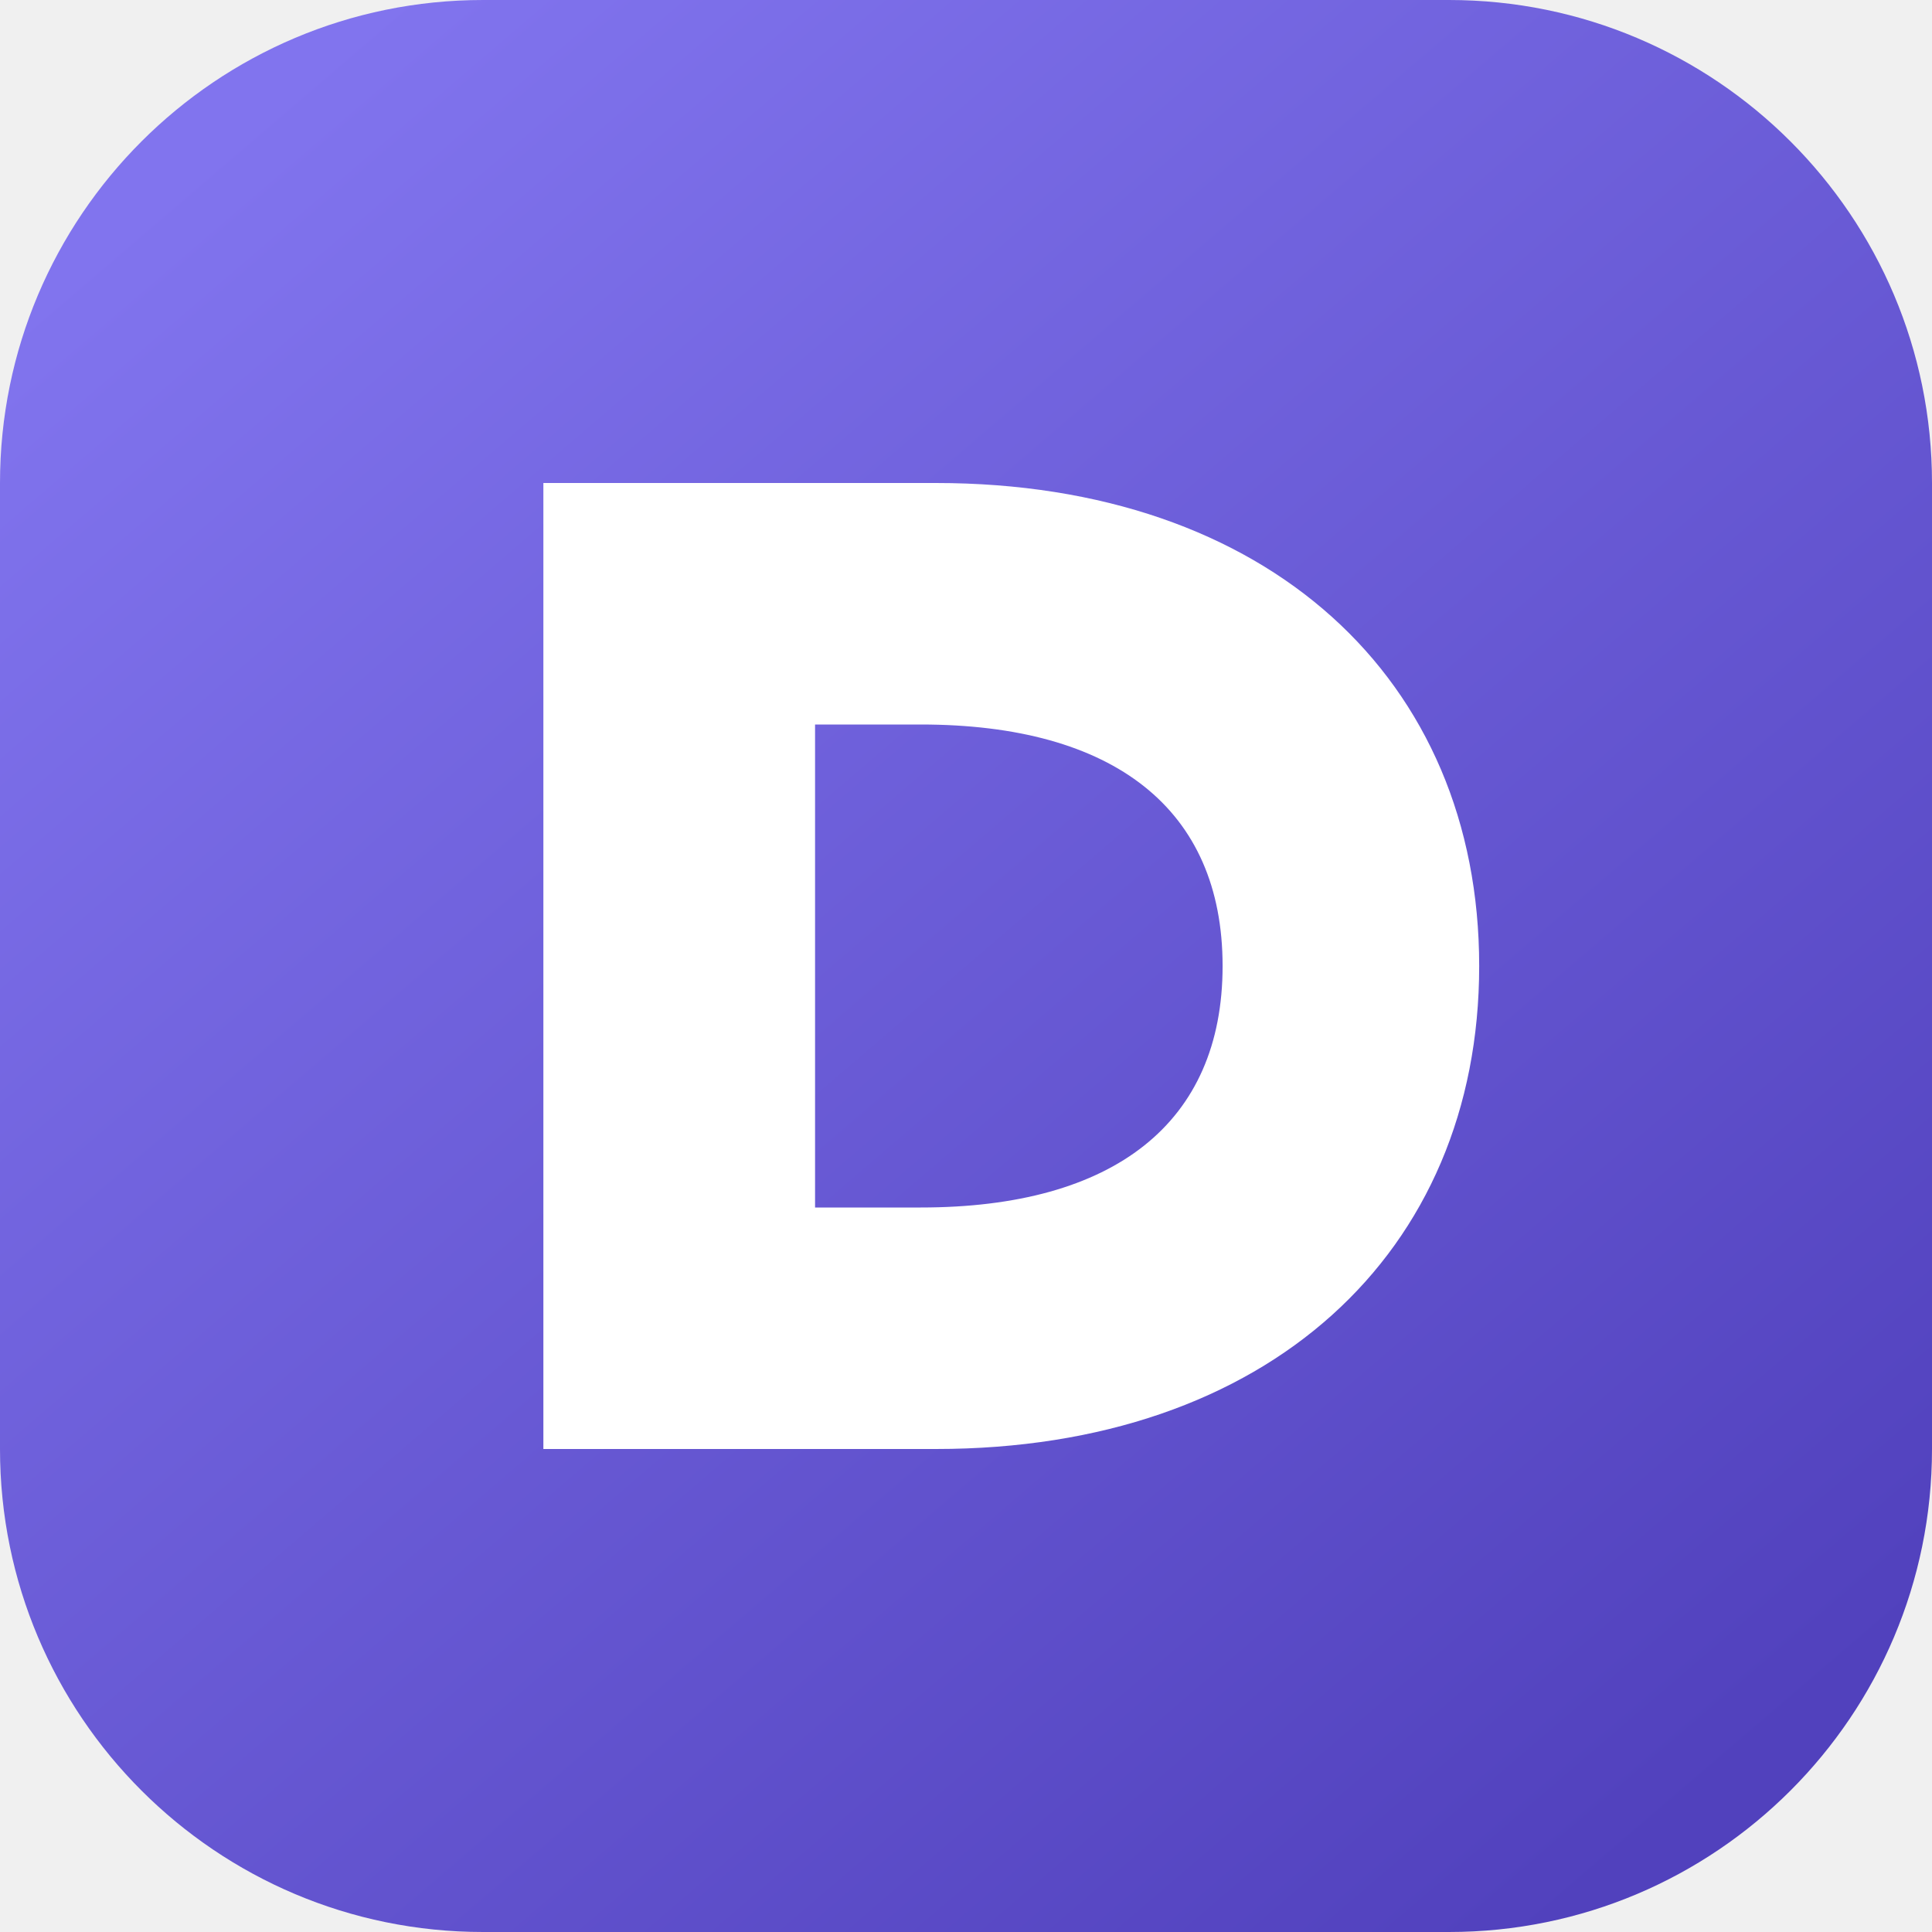
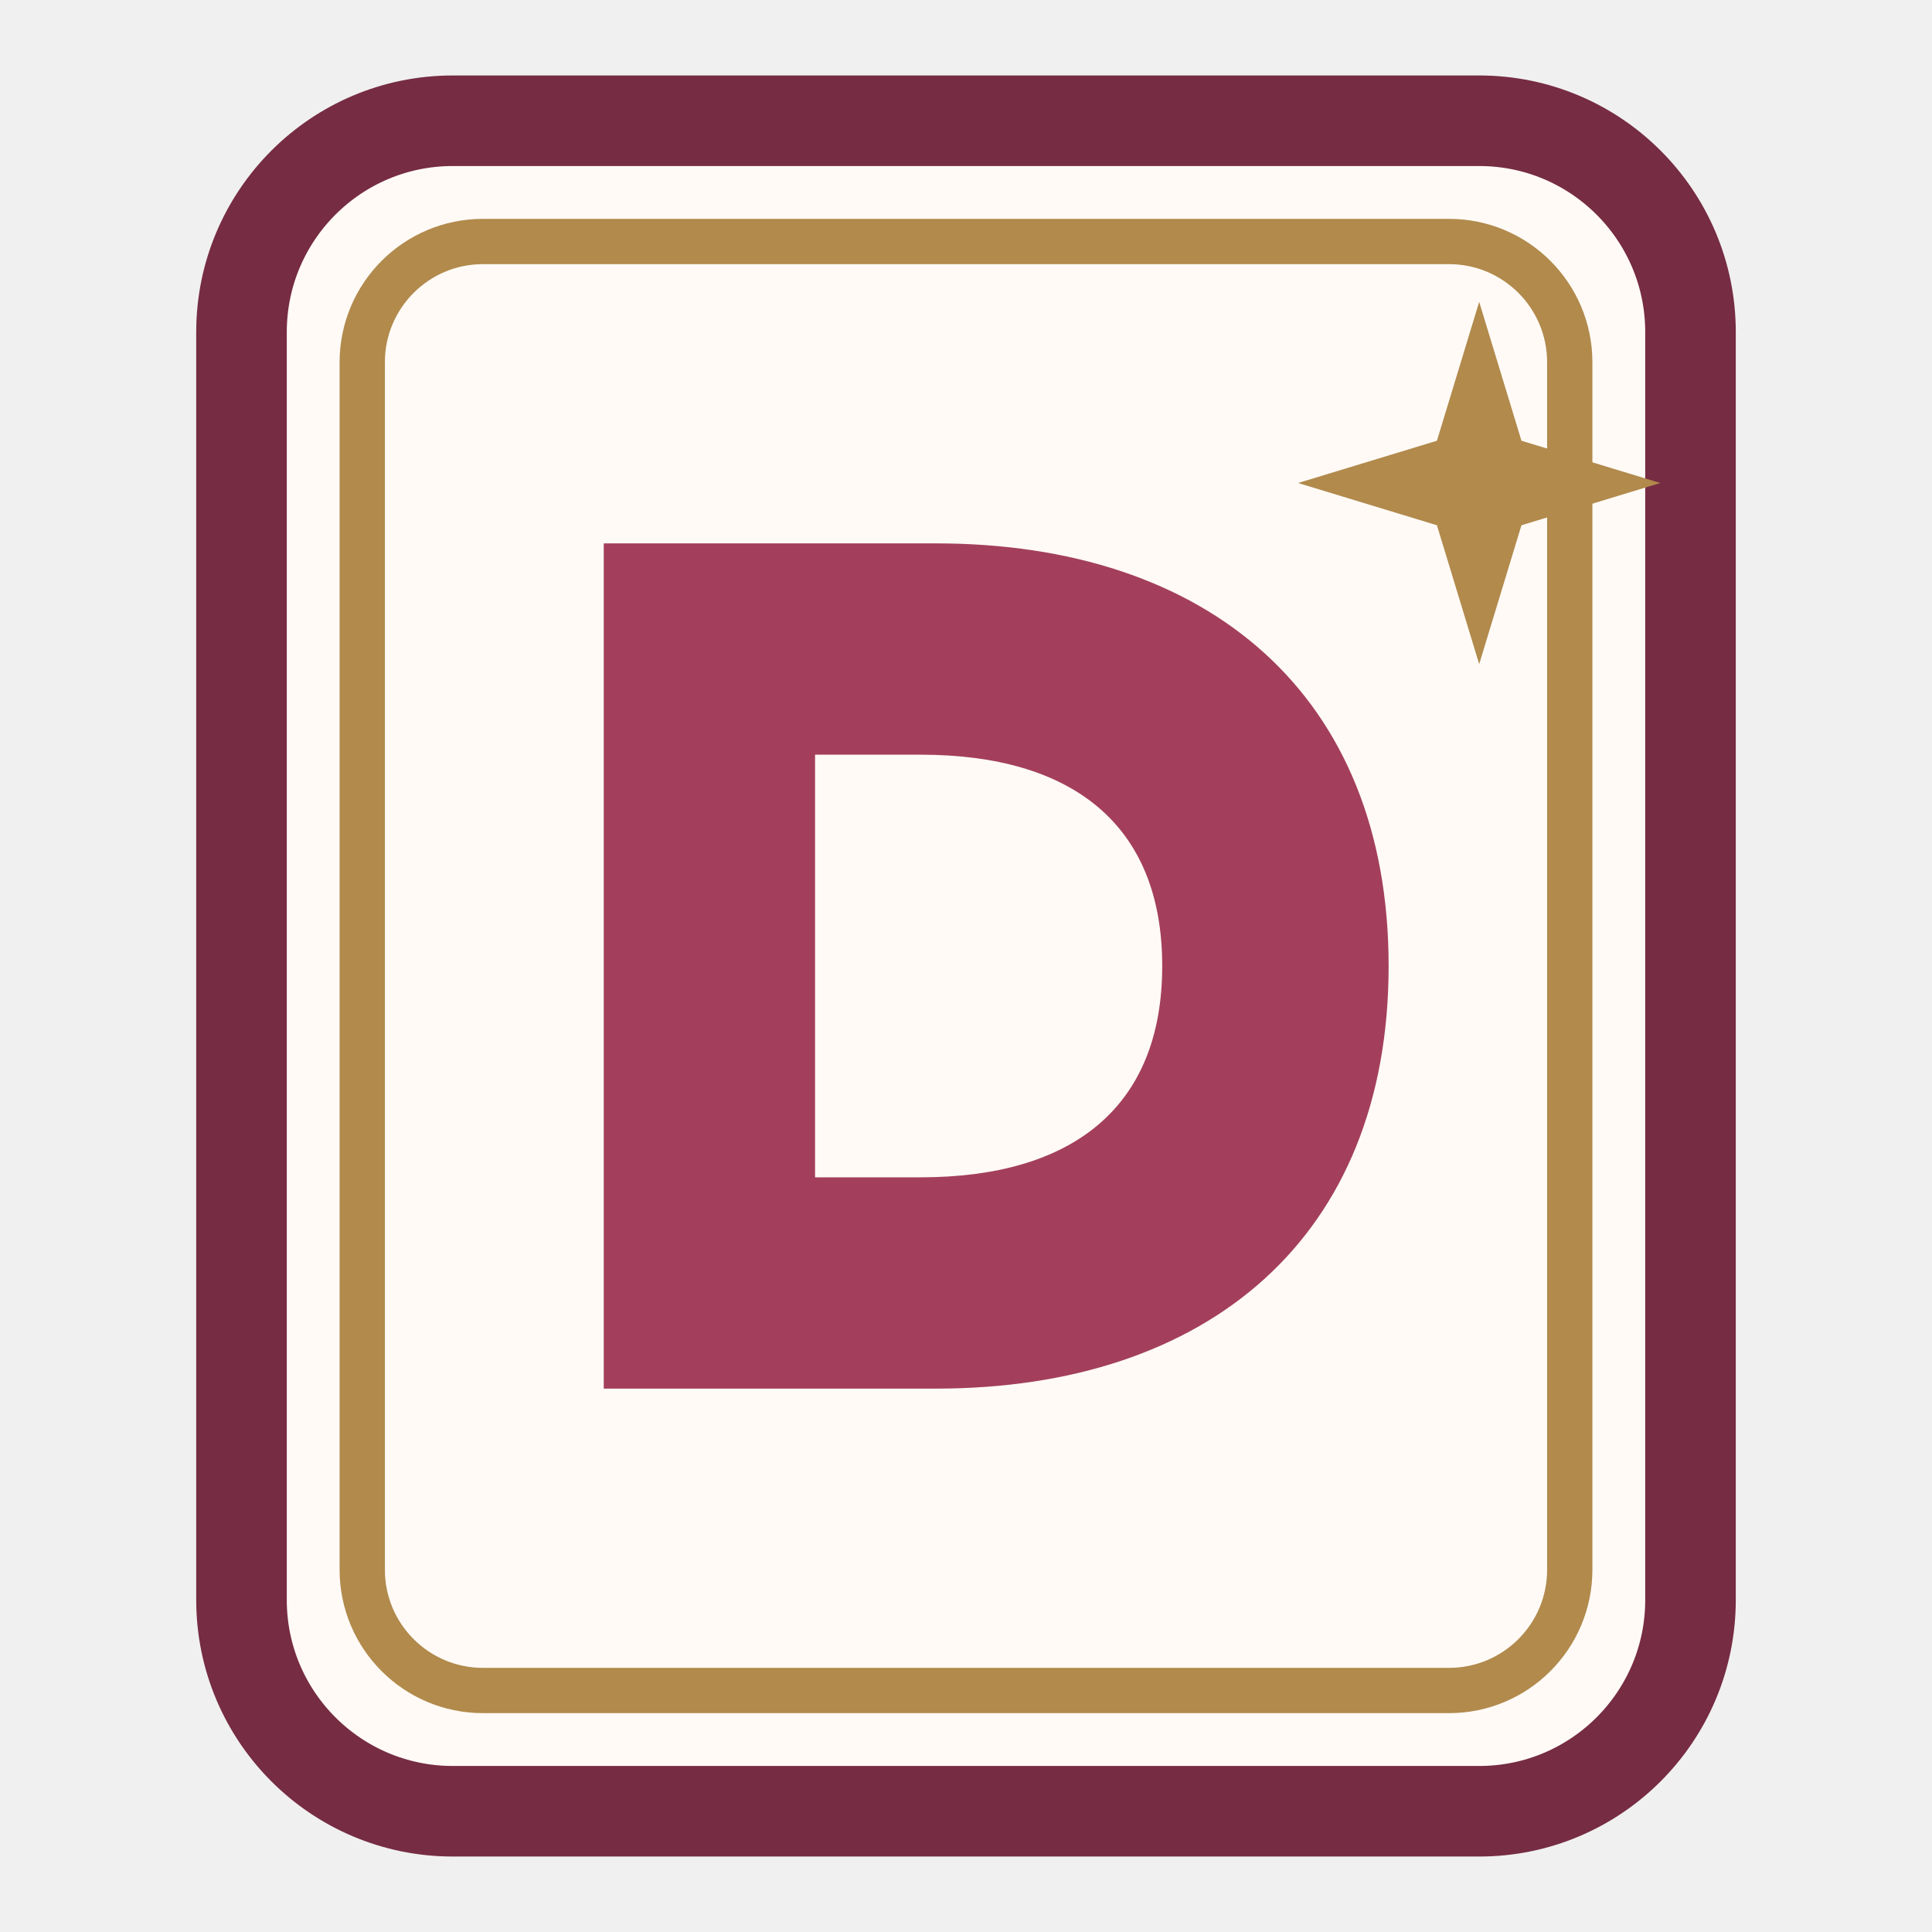
<svg xmlns="http://www.w3.org/2000/svg" viewBox="0 0 64 64">
-   <defs>
-     <linearGradient id="g" x1="8" y1="4" x2="56" y2="60" gradientUnits="userSpaceOnUse">
-       <stop stop-color="#8174ee" />
-       <stop offset="1" stop-color="#5141bd" />
-     </linearGradient>
-   </defs>
-   <rect width="64" height="64" rx="16" fill="url(#g)" />
-   <path d="M18 16h13c11 0 18 6.5 18 16S42 48 31 48H18V16Zm12.5 24c6.4 0 10-2.8 10-8s-3.6-8-10-8H27v16h3.5Z" fill="white" />
+   <rect x="8" y="4" width="48" height="56" rx="7" fill="#fffaf6" stroke="#762c43" stroke-width="3" />
+   <rect x="12" y="8" width="40" height="48" rx="4" fill="none" stroke="#b18a4c" stroke-width="1.5" />
+   <path d="M20 18h11c9 0 15 5 15 14s-6 14-15 14H20V18Zm10.5 21c5 0 8-2.3 8-7s-3-7-8-7H27v14h3.5Z" fill="#a33f5c" />
+   <path d="m49 10 1.4 4.6L55 16l-4.6 1.4L49 22l-1.4-4.6L43 16l4.6-1.4L49 10Z" fill="#b18a4c" />
</svg>
